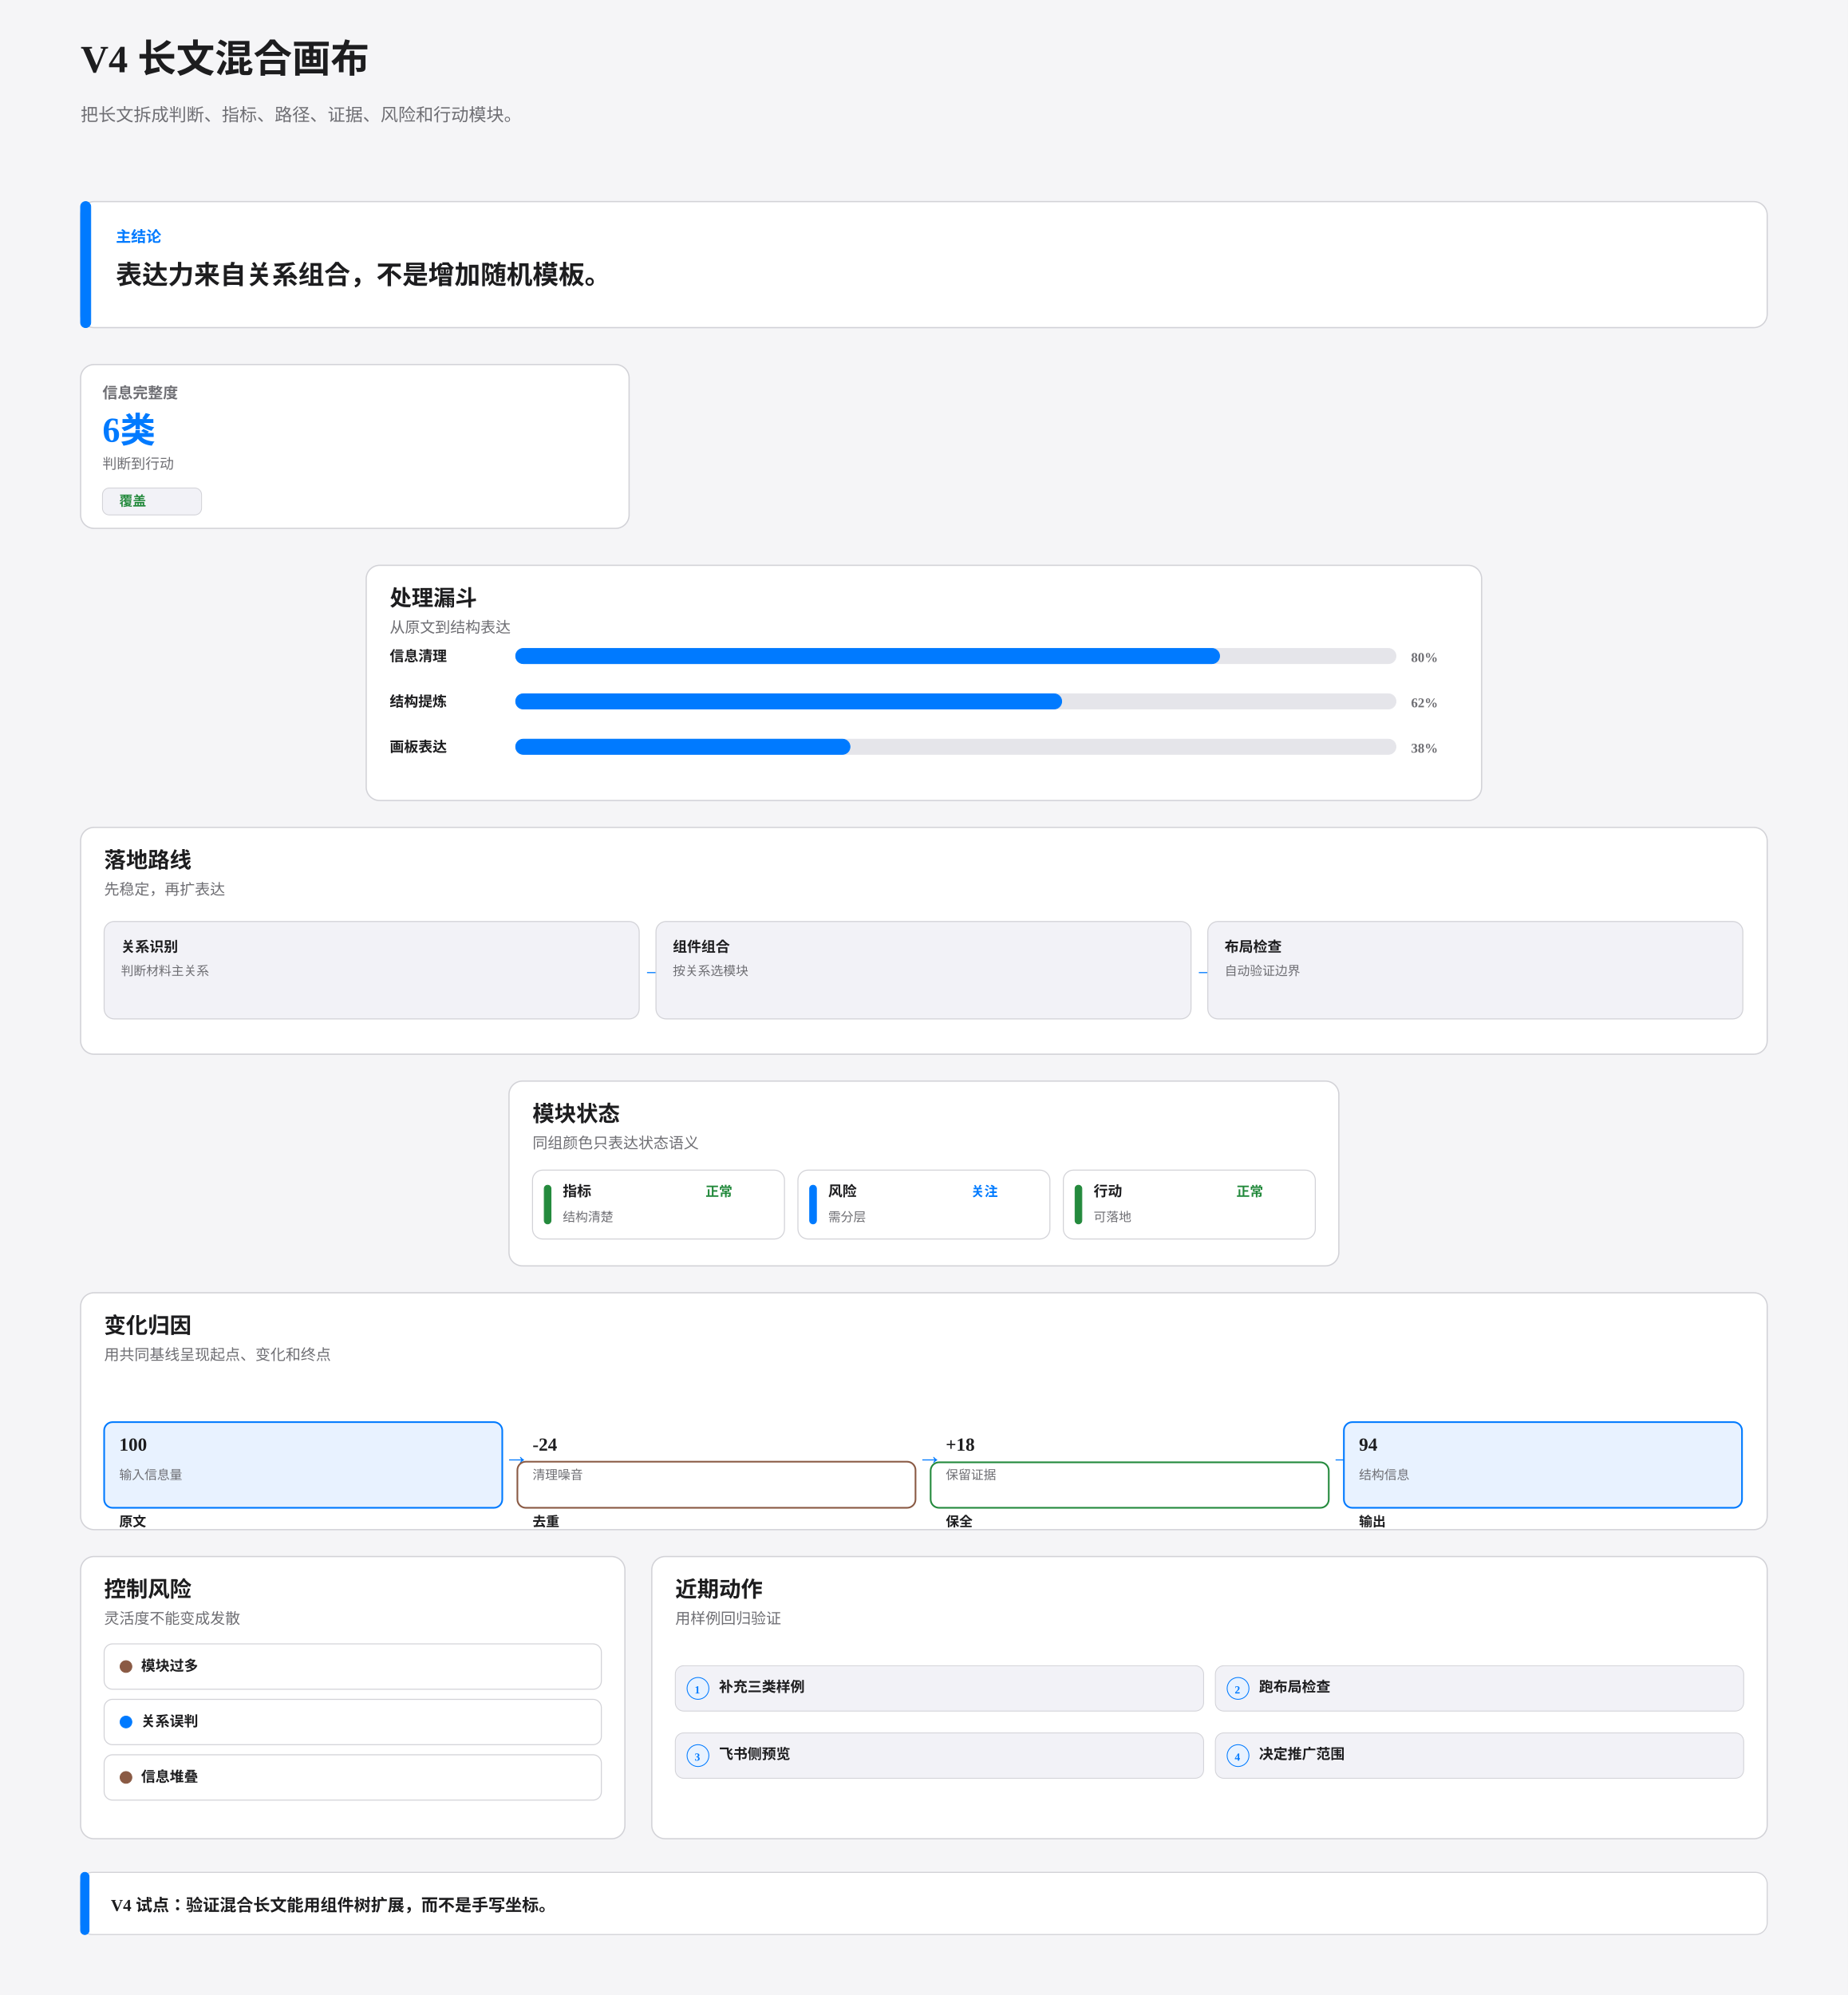
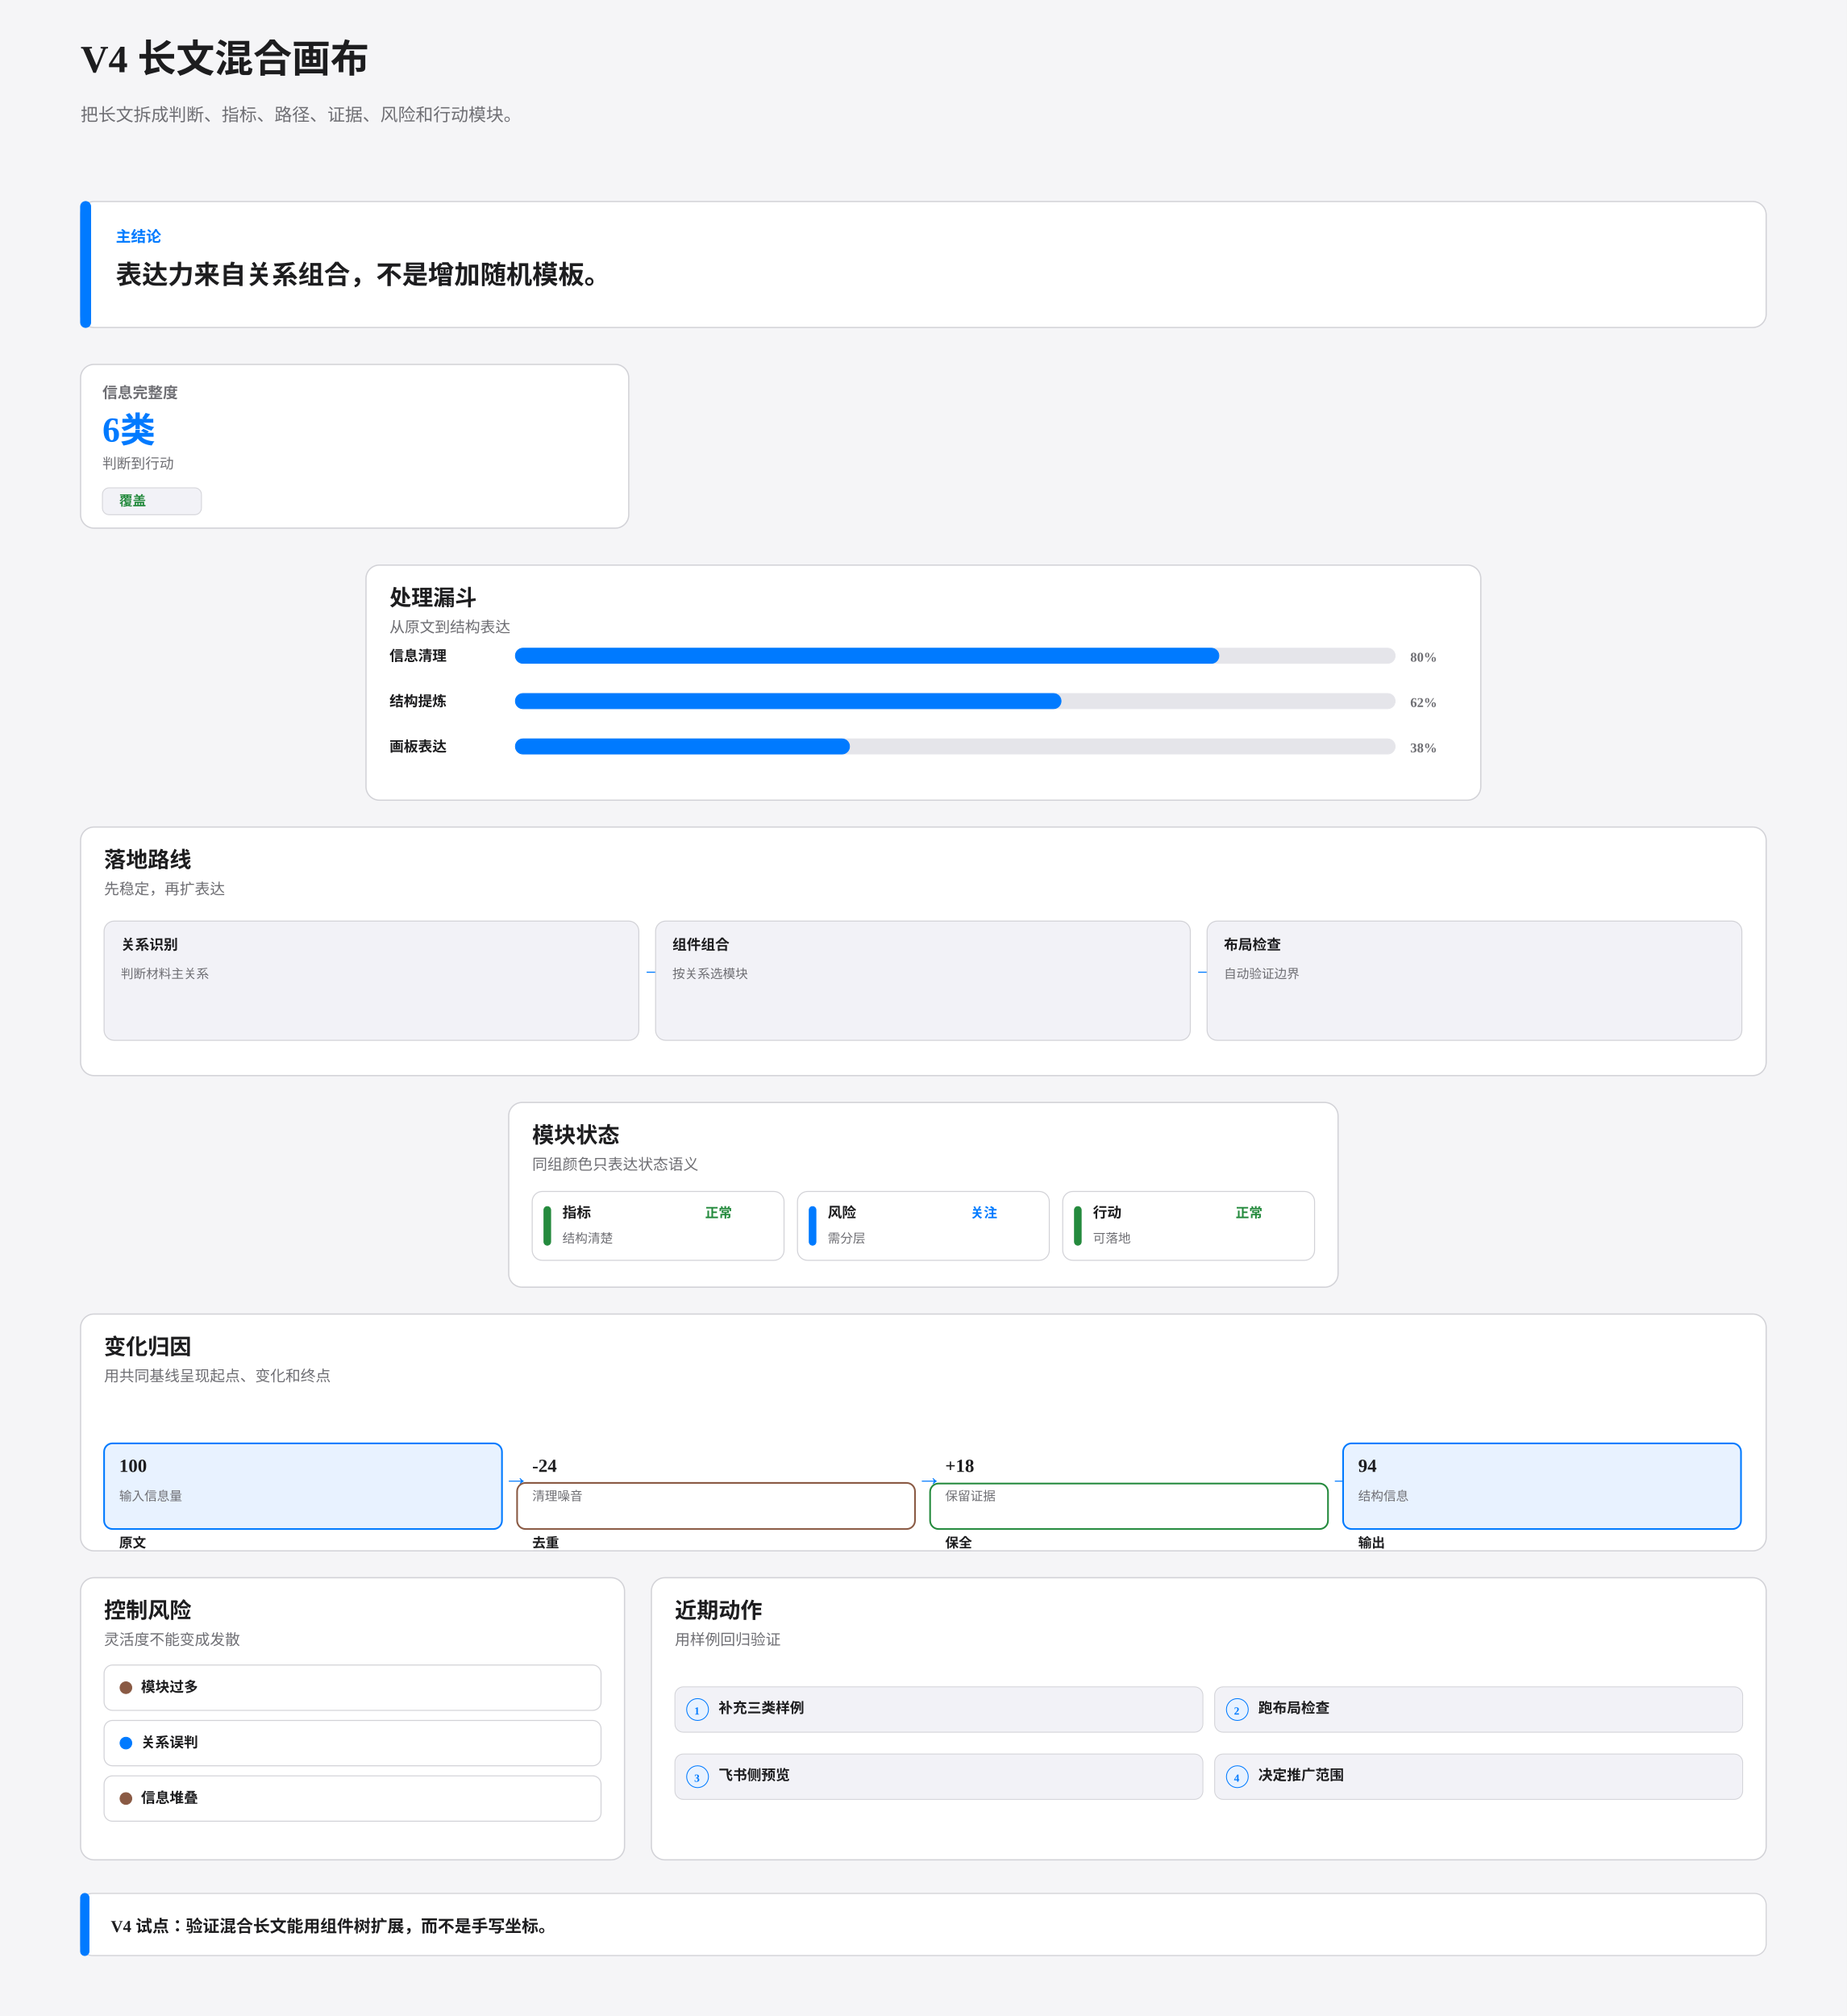
- <svg xmlns="http://www.w3.org/2000/svg" width="2200" height="2375" viewBox="0 0 2200 2375" data-layout-engine="v4" data-expression-mode="modular-canvas">
-   <rect x="0" y="0" width="2200" height="2375" rx="0" fill="#F5F5F7" stroke="#F5F5F7" stroke-width="0" />
+ <svg xmlns="http://www.w3.org/2000/svg" width="2200" height="2401" viewBox="0 0 2200 2401" data-layout-engine="v4" data-expression-mode="modular-canvas">
+   <rect x="0" y="0" width="2200" height="2401" rx="0" fill="#F5F5F7" stroke="#F5F5F7" stroke-width="0" />
  <g>
    <g data-v43-block="title" data-block-type="title" data-x="96" data-y="40" data-width="2008" data-height="200" data-column="full">
      <text x="96" y="86" font-size="46" fill="#1D1D1F" font-weight="700">
        <tspan x="96" dy="0">V4 长文混合画布</tspan>
      </text>
      <text x="96" y="144" font-size="21" fill="#6E6E73" font-weight="500">
        <tspan x="96" dy="0">把长文拆成判断、指标、路径、证据、风险和行动模块。</tspan>
      </text>
    </g>
    <g data-v43-block="statement" data-block-type="statement" data-x="96" data-y="240" data-width="2008" data-height="150" data-column="full">
      <rect x="96" y="240" width="2008" height="150" rx="16" fill="#FFFFFF" stroke="#D2D2D7" stroke-width="1.5" />
      <rect x="96" y="240" width="12" height="150" rx="6" fill="#007AFF" stroke="#007AFF" stroke-width="1" />
      <text x="138" y="288" font-size="18" fill="#007AFF" font-weight="700">
        <tspan x="138" dy="0">主结论</tspan>
      </text>
      <text x="138" y="338" font-size="31" fill="#1D1D1F" font-weight="700">
        <tspan x="138" dy="0">表达力来自关系组合，不是增加随机模板。</tspan>
      </text>
    </g>
    <g data-v43-block="metrics" data-block-type="metric-group" data-x="96" data-y="434" data-width="2008" data-height="195" data-column="full">
      <rect x="96" y="434" width="653" height="195" rx="16" fill="#FFFFFF" stroke="#D2D2D7" stroke-width="1.5" data-tone-group="parallel-metrics" data-metric-card="true" data-metric-row="0" />
      <text x="122" y="474" font-size="18" fill="#6E6E73" font-weight="700">
        <tspan x="122" dy="0">信息完整度</tspan>
      </text>
      <text x="122" y="526" font-size="42" fill="#007AFF" font-weight="700">
        <tspan x="122" dy="0">6类</tspan>
      </text>
      <text x="122" y="558" font-size="17" fill="#6E6E73" font-weight="500">
        <tspan x="122" dy="0">判断到行动</tspan>
      </text>
      <rect x="122" y="581" width="118" height="32" rx="8" fill="#F2F2F7" stroke="#D2D2D7" stroke-width="1" />
      <text x="142" y="602" font-size="16" fill="#248A3D" font-weight="700">
        <tspan x="142" dy="0">覆盖</tspan>
      </text>
    </g>
    <g data-v43-block="progress-bar-1" data-block-type="progress-bar" data-x="436" data-y="673" data-width="1328" data-height="280" data-column="center" data-row="0" data-span="8" data-row-alignment="centered" data-offset-span="2" data-density="medium" data-preferred-width="988" data-text-units="33" data-item-count="3" data-item-layout="rows" data-layout-reason="compact-chart">
      <rect x="436" y="673" width="1328" height="280" rx="16" fill="#FFFFFF" stroke="#D2D2D7" stroke-width="1.5" data-v4-block-card="true" />
      <text x="464" y="721" font-size="26" fill="#1D1D1F" font-weight="700">
        <tspan x="464" dy="0">处理漏斗</tspan>
      </text>
      <text x="464" y="753" font-size="18" fill="#6E6E73" font-weight="500">
        <tspan x="464" dy="0">从原文到结构表达</tspan>
      </text>
      <text x="464" y="787" font-size="17" fill="#1D1D1F" font-weight="700">
        <tspan x="464" dy="0">信息清理</tspan>
      </text>
      <rect x="614" y="772" width="1048" height="18" rx="9" fill="#E5E5EA" stroke="#E5E5EA" stroke-width="1" />
      <rect x="614" y="772" width="838" height="18" rx="9" fill="#007AFF" stroke="#007AFF" stroke-width="1" />
      <text x="1680" y="788" font-size="16" fill="#6E6E73" font-weight="700">
        <tspan x="1680" dy="0">80%</tspan>
      </text>
      <text x="464" y="841" font-size="17" fill="#1D1D1F" font-weight="700">
        <tspan x="464" dy="0">结构提炼</tspan>
      </text>
      <rect x="614" y="826" width="1048" height="18" rx="9" fill="#E5E5EA" stroke="#E5E5EA" stroke-width="1" />
      <rect x="614" y="826" width="650" height="18" rx="9" fill="#007AFF" stroke="#007AFF" stroke-width="1" />
      <text x="1680" y="842" font-size="16" fill="#6E6E73" font-weight="700">
        <tspan x="1680" dy="0">62%</tspan>
      </text>
      <text x="464" y="895" font-size="17" fill="#1D1D1F" font-weight="700">
        <tspan x="464" dy="0">画板表达</tspan>
      </text>
      <rect x="614" y="880" width="1048" height="18" rx="9" fill="#E5E5EA" stroke="#E5E5EA" stroke-width="1" />
      <rect x="614" y="880" width="398" height="18" rx="9" fill="#007AFF" stroke="#007AFF" stroke-width="1" />
      <text x="1680" y="896" font-size="16" fill="#6E6E73" font-weight="700">
        <tspan x="1680" dy="0">38%</tspan>
      </text>
    </g>
-     <g data-v43-block="mini-roadmap-2" data-block-type="mini-roadmap" data-x="96" data-y="985" data-width="2008" data-height="270" data-column="full" data-row="1" data-span="12" data-row-alignment="filled" data-offset-span="0" data-density="medium" data-preferred-width="2008" data-text-units="43" data-item-count="3" data-item-layout="rows" data-layout-reason="directional-reading">
-       <rect x="96" y="985" width="2008" height="270" rx="16" fill="#FFFFFF" stroke="#D2D2D7" stroke-width="1.5" data-v4-block-card="true" />
+     <g data-v43-block="mini-roadmap-2" data-block-type="mini-roadmap" data-x="96" data-y="985" data-width="2008" data-height="296" data-column="full" data-row="1" data-span="12" data-row-alignment="filled" data-offset-span="0" data-density="medium" data-preferred-width="2008" data-text-units="43" data-item-count="3" data-item-layout="rows" data-layout-reason="directional-reading">
+       <rect x="96" y="985" width="2008" height="296" rx="16" fill="#FFFFFF" stroke="#D2D2D7" stroke-width="1.5" data-v4-block-card="true" />
      <text x="124" y="1033" font-size="26" fill="#1D1D1F" font-weight="700">
        <tspan x="124" dy="0">落地路线</tspan>
      </text>
      <text x="124" y="1065" font-size="18" fill="#6E6E73" font-weight="500">
        <tspan x="124" dy="0">先稳定，再扩表达</tspan>
      </text>
-       <rect x="124" y="1097" width="637" height="116" rx="12" fill="#F2F2F7" stroke="#D2D2D7" stroke-width="1.2" />
-       <text x="144" y="1133" font-size="17" fill="#1D1D1F" font-weight="700">
+       <rect x="124" y="1097" width="637" height="142" rx="12" fill="#F2F2F7" stroke="#D2D2D7" stroke-width="1.2" />
+       <text x="144" y="1131" font-size="17" fill="#1D1D1F" font-weight="700">
        <tspan x="144" dy="0">关系识别</tspan>
      </text>
-       <text x="144" y="1161" font-size="15" fill="#6E6E73" font-weight="500">
+       <text x="144" y="1165" font-size="15" fill="#6E6E73" font-weight="500">
        <tspan x="144" dy="0">判断材料主关系</tspan>
      </text>
      <text x="764" y="1163" font-size="31" fill="#007AFF" font-weight="700">
        <tspan x="764" dy="0">→</tspan>
      </text>
-       <rect x="781" y="1097" width="637" height="116" rx="12" fill="#F2F2F7" stroke="#D2D2D7" stroke-width="1.2" />
-       <text x="801" y="1133" font-size="17" fill="#1D1D1F" font-weight="700">
+       <rect x="781" y="1097" width="637" height="142" rx="12" fill="#F2F2F7" stroke="#D2D2D7" stroke-width="1.2" />
+       <text x="801" y="1131" font-size="17" fill="#1D1D1F" font-weight="700">
        <tspan x="801" dy="0">组件组合</tspan>
      </text>
-       <text x="801" y="1161" font-size="15" fill="#6E6E73" font-weight="500">
+       <text x="801" y="1165" font-size="15" fill="#6E6E73" font-weight="500">
        <tspan x="801" dy="0">按关系选模块</tspan>
      </text>
      <text x="1421" y="1163" font-size="31" fill="#007AFF" font-weight="700">
        <tspan x="1421" dy="0">→</tspan>
      </text>
-       <rect x="1438" y="1097" width="637" height="116" rx="12" fill="#F2F2F7" stroke="#D2D2D7" stroke-width="1.2" />
-       <text x="1458" y="1133" font-size="17" fill="#1D1D1F" font-weight="700">
+       <rect x="1438" y="1097" width="637" height="142" rx="12" fill="#F2F2F7" stroke="#D2D2D7" stroke-width="1.2" />
+       <text x="1458" y="1131" font-size="17" fill="#1D1D1F" font-weight="700">
        <tspan x="1458" dy="0">布局检查</tspan>
      </text>
-       <text x="1458" y="1161" font-size="15" fill="#6E6E73" font-weight="500">
+       <text x="1458" y="1165" font-size="15" fill="#6E6E73" font-weight="500">
        <tspan x="1458" dy="0">自动验证边界</tspan>
      </text>
    </g>
-     <g data-v43-block="status-board-3" data-block-type="status-board" data-x="606" data-y="1287" data-width="988" data-height="220" data-column="center" data-component-variant="status-grid" data-row="2" data-span="6" data-row-alignment="centered" data-offset-span="3" data-density="sparse" data-preferred-width="648" data-text-units="37" data-item-count="3" data-item-layout="rows" data-layout-reason="compact-status-items">
-       <rect x="606" y="1287" width="988" height="220" rx="16" fill="#FFFFFF" stroke="#D2D2D7" stroke-width="1.5" data-v4-block-card="true" />
-       <text x="634" y="1335" font-size="26" fill="#1D1D1F" font-weight="700">
+     <g data-v43-block="status-board-3" data-block-type="status-board" data-x="606" data-y="1313" data-width="988" data-height="220" data-column="center" data-component-variant="status-grid" data-row="2" data-span="6" data-row-alignment="centered" data-offset-span="3" data-density="sparse" data-preferred-width="648" data-text-units="37" data-item-count="3" data-item-layout="rows" data-layout-reason="compact-status-items">
+       <rect x="606" y="1313" width="988" height="220" rx="16" fill="#FFFFFF" stroke="#D2D2D7" stroke-width="1.5" data-v4-block-card="true" />
+       <text x="634" y="1361" font-size="26" fill="#1D1D1F" font-weight="700">
        <tspan x="634" dy="0">模块状态</tspan>
      </text>
-       <text x="634" y="1367" font-size="18" fill="#6E6E73" font-weight="500">
+       <text x="634" y="1393" font-size="18" fill="#6E6E73" font-weight="500">
        <tspan x="634" dy="0">同组颜色只表达状态语义</tspan>
      </text>
-       <rect x="634" y="1393" width="300" height="82" rx="12" fill="#FFFFFF" stroke="#D2D2D7" stroke-width="1.2" />
-       <rect x="648" y="1411" width="8" height="46" rx="4" fill="#248A3D" stroke="#248A3D" stroke-width="1" />
-       <text x="670" y="1424" font-size="17" fill="#1D1D1F" font-weight="700">
+       <rect x="634" y="1419" width="300" height="82" rx="12" fill="#FFFFFF" stroke="#D2D2D7" stroke-width="1.2" />
+       <rect x="648" y="1437" width="8" height="46" rx="4" fill="#248A3D" stroke="#248A3D" stroke-width="1" />
+       <text x="670" y="1450" font-size="17" fill="#1D1D1F" font-weight="700">
        <tspan x="670" dy="0">指标</tspan>
      </text>
-       <text x="840" y="1424" font-size="16" fill="#248A3D" font-weight="700">
+       <text x="840" y="1450" font-size="16" fill="#248A3D" font-weight="700">
        <tspan x="840" dy="0">正常</tspan>
      </text>
-       <text x="670" y="1454" font-size="15" fill="#6E6E73" font-weight="500">
+       <text x="670" y="1480" font-size="15" fill="#6E6E73" font-weight="500">
        <tspan x="670" dy="0">结构清楚</tspan>
      </text>
-       <rect x="950" y="1393" width="300" height="82" rx="12" fill="#FFFFFF" stroke="#D2D2D7" stroke-width="1.2" />
-       <rect x="964" y="1411" width="8" height="46" rx="4" fill="#007AFF" stroke="#007AFF" stroke-width="1" />
-       <text x="986" y="1424" font-size="17" fill="#1D1D1F" font-weight="700">
+       <rect x="950" y="1419" width="300" height="82" rx="12" fill="#FFFFFF" stroke="#D2D2D7" stroke-width="1.2" />
+       <rect x="964" y="1437" width="8" height="46" rx="4" fill="#007AFF" stroke="#007AFF" stroke-width="1" />
+       <text x="986" y="1450" font-size="17" fill="#1D1D1F" font-weight="700">
        <tspan x="986" dy="0">风险</tspan>
      </text>
-       <text x="1156" y="1424" font-size="16" fill="#007AFF" font-weight="700">
+       <text x="1156" y="1450" font-size="16" fill="#007AFF" font-weight="700">
        <tspan x="1156" dy="0">关注</tspan>
      </text>
-       <text x="986" y="1454" font-size="15" fill="#6E6E73" font-weight="500">
+       <text x="986" y="1480" font-size="15" fill="#6E6E73" font-weight="500">
        <tspan x="986" dy="0">需分层</tspan>
      </text>
-       <rect x="1266" y="1393" width="300" height="82" rx="12" fill="#FFFFFF" stroke="#D2D2D7" stroke-width="1.2" />
-       <rect x="1280" y="1411" width="8" height="46" rx="4" fill="#248A3D" stroke="#248A3D" stroke-width="1" />
-       <text x="1302" y="1424" font-size="17" fill="#1D1D1F" font-weight="700">
+       <rect x="1266" y="1419" width="300" height="82" rx="12" fill="#FFFFFF" stroke="#D2D2D7" stroke-width="1.2" />
+       <rect x="1280" y="1437" width="8" height="46" rx="4" fill="#248A3D" stroke="#248A3D" stroke-width="1" />
+       <text x="1302" y="1450" font-size="17" fill="#1D1D1F" font-weight="700">
        <tspan x="1302" dy="0">行动</tspan>
      </text>
-       <text x="1472" y="1424" font-size="16" fill="#248A3D" font-weight="700">
+       <text x="1472" y="1450" font-size="16" fill="#248A3D" font-weight="700">
        <tspan x="1472" dy="0">正常</tspan>
      </text>
-       <text x="1302" y="1454" font-size="15" fill="#6E6E73" font-weight="500">
+       <text x="1302" y="1480" font-size="15" fill="#6E6E73" font-weight="500">
        <tspan x="1302" dy="0">可落地</tspan>
      </text>
    </g>
-     <g data-v43-block="variance-bridge-v2-4" data-block-type="variance-bridge-v2" data-x="96" data-y="1539" data-width="2008" data-height="282" data-column="full" data-row="3" data-span="12" data-row-alignment="filled" data-offset-span="0" data-density="medium" data-preferred-width="2008" data-text-units="55" data-item-count="4" data-item-layout="rows" data-layout-reason="directional-reading">
-       <rect x="96" y="1539" width="2008" height="282" rx="16" fill="#FFFFFF" stroke="#D2D2D7" stroke-width="1.5" data-v4-block-card="true" />
-       <text x="124" y="1587" font-size="26" fill="#1D1D1F" font-weight="700">
+     <g data-v43-block="variance-bridge-v2-4" data-block-type="variance-bridge-v2" data-x="96" data-y="1565" data-width="2008" data-height="282" data-column="full" data-row="3" data-span="12" data-row-alignment="filled" data-offset-span="0" data-density="medium" data-preferred-width="2008" data-text-units="55" data-item-count="4" data-item-layout="rows" data-layout-reason="directional-reading">
+       <rect x="96" y="1565" width="2008" height="282" rx="16" fill="#FFFFFF" stroke="#D2D2D7" stroke-width="1.5" data-v4-block-card="true" />
+       <text x="124" y="1613" font-size="26" fill="#1D1D1F" font-weight="700">
        <tspan x="124" dy="0">变化归因</tspan>
      </text>
-       <text x="124" y="1619" font-size="18" fill="#6E6E73" font-weight="500">
+       <text x="124" y="1645" font-size="18" fill="#6E6E73" font-weight="500">
        <tspan x="124" dy="0">用共同基线呈现起点、变化和终点</tspan>
      </text>
-       <rect x="124" y="1693" width="474" height="102" rx="10" fill="#E8F2FF" stroke="#007AFF" stroke-width="2" />
-       <text x="142" y="1727" font-size="22" fill="#1D1D1F" font-weight="700">
+       <rect x="124" y="1719" width="474" height="102" rx="10" fill="#E8F2FF" stroke="#007AFF" stroke-width="2" />
+       <text x="142" y="1753" font-size="22" fill="#1D1D1F" font-weight="700">
        <tspan x="142" dy="0">100</tspan>
      </text>
-       <text x="142" y="1761" font-size="15" fill="#6E6E73" font-weight="500">
+       <text x="142" y="1787" font-size="15" fill="#6E6E73" font-weight="500">
        <tspan x="142" dy="0">输入信息量</tspan>
      </text>
-       <text x="142" y="1817" font-size="16" fill="#1D1D1F" font-weight="700">
+       <text x="142" y="1843" font-size="16" fill="#1D1D1F" font-weight="700">
        <tspan x="142" dy="0">原文</tspan>
      </text>
-       <text x="600" y="1743" font-size="30" fill="#007AFF" font-weight="700">
+       <text x="600" y="1769" font-size="30" fill="#007AFF" font-weight="700">
        <tspan x="600" dy="0">→</tspan>
      </text>
-       <rect x="616" y="1740.12" width="474" height="54.88" rx="10" fill="#FFFFFF" stroke="#8A5A44" stroke-width="2" />
-       <text x="634" y="1727" font-size="22" fill="#1D1D1F" font-weight="700">
+       <rect x="616" y="1766.12" width="474" height="54.88" rx="10" fill="#FFFFFF" stroke="#8A5A44" stroke-width="2" />
+       <text x="634" y="1753" font-size="22" fill="#1D1D1F" font-weight="700">
        <tspan x="634" dy="0">-24</tspan>
      </text>
-       <text x="634" y="1761" font-size="15" fill="#6E6E73" font-weight="500">
+       <text x="634" y="1787" font-size="15" fill="#6E6E73" font-weight="500">
        <tspan x="634" dy="0">清理噪音</tspan>
      </text>
-       <text x="634" y="1817" font-size="16" fill="#1D1D1F" font-weight="700">
+       <text x="634" y="1843" font-size="16" fill="#1D1D1F" font-weight="700">
        <tspan x="634" dy="0">去重</tspan>
      </text>
-       <text x="1092" y="1743" font-size="30" fill="#007AFF" font-weight="700">
+       <text x="1092" y="1769" font-size="30" fill="#007AFF" font-weight="700">
        <tspan x="1092" dy="0">→</tspan>
      </text>
-       <rect x="1108" y="1740.84" width="474" height="54.16" rx="10" fill="#FFFFFF" stroke="#248A3D" stroke-width="2" />
-       <text x="1126" y="1727" font-size="22" fill="#1D1D1F" font-weight="700">
+       <rect x="1108" y="1766.84" width="474" height="54.16" rx="10" fill="#FFFFFF" stroke="#248A3D" stroke-width="2" />
+       <text x="1126" y="1753" font-size="22" fill="#1D1D1F" font-weight="700">
        <tspan x="1126" dy="0">+18</tspan>
      </text>
-       <text x="1126" y="1761" font-size="15" fill="#6E6E73" font-weight="500">
+       <text x="1126" y="1787" font-size="15" fill="#6E6E73" font-weight="500">
        <tspan x="1126" dy="0">保留证据</tspan>
      </text>
-       <text x="1126" y="1817" font-size="16" fill="#1D1D1F" font-weight="700">
+       <text x="1126" y="1843" font-size="16" fill="#1D1D1F" font-weight="700">
        <tspan x="1126" dy="0">保全</tspan>
      </text>
-       <text x="1584" y="1743" font-size="30" fill="#007AFF" font-weight="700">
+       <text x="1584" y="1769" font-size="30" fill="#007AFF" font-weight="700">
        <tspan x="1584" dy="0">→</tspan>
      </text>
-       <rect x="1600" y="1693" width="474" height="102" rx="10" fill="#E8F2FF" stroke="#007AFF" stroke-width="2" />
-       <text x="1618" y="1727" font-size="22" fill="#1D1D1F" font-weight="700">
+       <rect x="1600" y="1719" width="474" height="102" rx="10" fill="#E8F2FF" stroke="#007AFF" stroke-width="2" />
+       <text x="1618" y="1753" font-size="22" fill="#1D1D1F" font-weight="700">
        <tspan x="1618" dy="0">94</tspan>
      </text>
-       <text x="1618" y="1761" font-size="15" fill="#6E6E73" font-weight="500">
+       <text x="1618" y="1787" font-size="15" fill="#6E6E73" font-weight="500">
        <tspan x="1618" dy="0">结构信息</tspan>
      </text>
-       <text x="1618" y="1817" font-size="16" fill="#1D1D1F" font-weight="700">
+       <text x="1618" y="1843" font-size="16" fill="#1D1D1F" font-weight="700">
        <tspan x="1618" dy="0">输出</tspan>
      </text>
    </g>
-     <g data-v43-block="risk-list-5" data-block-type="risk-list" data-x="96" data-y="1853" data-width="648" data-height="336" data-column="left" data-component-variant="risk-cluster" data-row="4" data-span="4" data-row-alignment="filled" data-offset-span="0" data-density="sparse" data-preferred-width="648" data-text-units="25" data-item-count="3" data-item-layout="rows" data-layout-reason="few-short-parallel-items">
-       <rect x="96" y="1853" width="648" height="336" rx="16" fill="#FFFFFF" stroke="#D2D2D7" stroke-width="1.5" data-v4-block-card="true" />
-       <text x="124" y="1901" font-size="26" fill="#1D1D1F" font-weight="700">
+     <g data-v43-block="risk-list-5" data-block-type="risk-list" data-x="96" data-y="1879" data-width="648" data-height="336" data-column="left" data-component-variant="risk-cluster" data-row="4" data-span="4" data-row-alignment="filled" data-offset-span="0" data-density="sparse" data-preferred-width="648" data-text-units="25" data-item-count="3" data-item-layout="rows" data-layout-reason="few-short-parallel-items">
+       <rect x="96" y="1879" width="648" height="336" rx="16" fill="#FFFFFF" stroke="#D2D2D7" stroke-width="1.5" data-v4-block-card="true" />
+       <text x="124" y="1927" font-size="26" fill="#1D1D1F" font-weight="700">
        <tspan x="124" dy="0">控制风险</tspan>
      </text>
-       <text x="124" y="1933" font-size="18" fill="#6E6E73" font-weight="500">
+       <text x="124" y="1959" font-size="18" fill="#6E6E73" font-weight="500">
        <tspan x="124" dy="0">灵活度不能变成发散</tspan>
      </text>
-       <rect x="124" y="1957" width="592" height="54" rx="10" fill="#FFFFFF" stroke="#D2D2D7" stroke-width="1.2" data-v4-risk-item="0" />
-       <circle cx="150" cy="1984" r="7" fill="#8A5A44" stroke="#8A5A44" stroke-width="1" />
-       <text x="168" y="1989" font-size="17" fill="#1D1D1F" font-weight="700">
+       <rect x="124" y="1983" width="592" height="54" rx="10" fill="#FFFFFF" stroke="#D2D2D7" stroke-width="1.2" data-v4-risk-item="0" />
+       <circle cx="150" cy="2010" r="7" fill="#8A5A44" stroke="#8A5A44" stroke-width="1" />
+       <text x="168" y="2015" font-size="17" fill="#1D1D1F" font-weight="700">
        <tspan x="168" dy="0">模块过多</tspan>
      </text>
-       <rect x="124" y="2023" width="592" height="54" rx="10" fill="#FFFFFF" stroke="#D2D2D7" stroke-width="1.2" data-v4-risk-item="1" />
-       <circle cx="150" cy="2050" r="7" fill="#007AFF" stroke="#007AFF" stroke-width="1" />
-       <text x="168" y="2055" font-size="17" fill="#1D1D1F" font-weight="700">
+       <rect x="124" y="2049" width="592" height="54" rx="10" fill="#FFFFFF" stroke="#D2D2D7" stroke-width="1.2" data-v4-risk-item="1" />
+       <circle cx="150" cy="2076" r="7" fill="#007AFF" stroke="#007AFF" stroke-width="1" />
+       <text x="168" y="2081" font-size="17" fill="#1D1D1F" font-weight="700">
        <tspan x="168" dy="0">关系误判</tspan>
      </text>
-       <rect x="124" y="2089" width="592" height="54" rx="10" fill="#FFFFFF" stroke="#D2D2D7" stroke-width="1.2" data-v4-risk-item="2" />
-       <circle cx="150" cy="2116" r="7" fill="#8A5A44" stroke="#8A5A44" stroke-width="1" />
-       <text x="168" y="2121" font-size="17" fill="#1D1D1F" font-weight="700">
+       <rect x="124" y="2115" width="592" height="54" rx="10" fill="#FFFFFF" stroke="#D2D2D7" stroke-width="1.2" data-v4-risk-item="2" />
+       <circle cx="150" cy="2142" r="7" fill="#8A5A44" stroke="#8A5A44" stroke-width="1" />
+       <text x="168" y="2147" font-size="17" fill="#1D1D1F" font-weight="700">
        <tspan x="168" dy="0">信息堆叠</tspan>
      </text>
    </g>
-     <g data-v43-block="action-list-6" data-block-type="action-list" data-x="776" data-y="1853" data-width="1328" data-height="336" data-column="right" data-component-variant="action-checklist" data-row="4" data-span="8" data-row-alignment="filled" data-offset-span="0" data-density="sparse" data-preferred-width="988" data-text-units="33" data-item-count="4" data-item-layout="grid-2" data-layout-reason="short-parallel-items">
-       <rect x="776" y="1853" width="1328" height="336" rx="16" fill="#FFFFFF" stroke="#D2D2D7" stroke-width="1.5" data-v4-block-card="true" />
-       <text x="804" y="1901" font-size="26" fill="#1D1D1F" font-weight="700">
+     <g data-v43-block="action-list-6" data-block-type="action-list" data-x="776" data-y="1879" data-width="1328" data-height="336" data-column="right" data-component-variant="action-checklist" data-row="4" data-span="8" data-row-alignment="filled" data-offset-span="0" data-density="sparse" data-preferred-width="988" data-text-units="33" data-item-count="4" data-item-layout="grid-2" data-layout-reason="short-parallel-items">
+       <rect x="776" y="1879" width="1328" height="336" rx="16" fill="#FFFFFF" stroke="#D2D2D7" stroke-width="1.5" data-v4-block-card="true" />
+       <text x="804" y="1927" font-size="26" fill="#1D1D1F" font-weight="700">
        <tspan x="804" dy="0">近期动作</tspan>
      </text>
-       <text x="804" y="1933" font-size="18" fill="#6E6E73" font-weight="500">
+       <text x="804" y="1959" font-size="18" fill="#6E6E73" font-weight="500">
        <tspan x="804" dy="0">用样例回归验证</tspan>
      </text>
-       <rect x="804" y="1983" width="629" height="54" rx="10" fill="#F2F2F7" stroke="#D2D2D7" stroke-width="1" data-v4-action-item="0" />
-       <circle cx="831" cy="2010" r="13" fill="#E8F2FF" stroke="#007AFF" stroke-width="1" />
-       <text x="827" y="2016" font-size="13" fill="#007AFF" font-weight="700">
+       <rect x="804" y="2009" width="629" height="54" rx="10" fill="#F2F2F7" stroke="#D2D2D7" stroke-width="1" data-v4-action-item="0" />
+       <circle cx="831" cy="2036" r="13" fill="#E8F2FF" stroke="#007AFF" stroke-width="1" />
+       <text x="827" y="2042" font-size="13" fill="#007AFF" font-weight="700">
        <tspan x="827" dy="0">1</tspan>
      </text>
-       <text x="856" y="2014" font-size="17" fill="#1D1D1F" font-weight="700">
+       <text x="856" y="2040" font-size="17" fill="#1D1D1F" font-weight="700">
        <tspan x="856" dy="0">补充三类样例</tspan>
      </text>
-       <rect x="1447" y="1983" width="629" height="54" rx="10" fill="#F2F2F7" stroke="#D2D2D7" stroke-width="1" data-v4-action-item="1" />
-       <circle cx="1474" cy="2010" r="13" fill="#E8F2FF" stroke="#007AFF" stroke-width="1" />
-       <text x="1470" y="2016" font-size="13" fill="#007AFF" font-weight="700">
+       <rect x="1447" y="2009" width="629" height="54" rx="10" fill="#F2F2F7" stroke="#D2D2D7" stroke-width="1" data-v4-action-item="1" />
+       <circle cx="1474" cy="2036" r="13" fill="#E8F2FF" stroke="#007AFF" stroke-width="1" />
+       <text x="1470" y="2042" font-size="13" fill="#007AFF" font-weight="700">
        <tspan x="1470" dy="0">2</tspan>
      </text>
-       <text x="1499" y="2014" font-size="17" fill="#1D1D1F" font-weight="700">
+       <text x="1499" y="2040" font-size="17" fill="#1D1D1F" font-weight="700">
        <tspan x="1499" dy="0">跑布局检查</tspan>
      </text>
-       <rect x="804" y="2063" width="629" height="54" rx="10" fill="#F2F2F7" stroke="#D2D2D7" stroke-width="1" data-v4-action-item="2" />
-       <circle cx="831" cy="2090" r="13" fill="#E8F2FF" stroke="#007AFF" stroke-width="1" />
-       <text x="827" y="2096" font-size="13" fill="#007AFF" font-weight="700">
+       <rect x="804" y="2089" width="629" height="54" rx="10" fill="#F2F2F7" stroke="#D2D2D7" stroke-width="1" data-v4-action-item="2" />
+       <circle cx="831" cy="2116" r="13" fill="#E8F2FF" stroke="#007AFF" stroke-width="1" />
+       <text x="827" y="2122" font-size="13" fill="#007AFF" font-weight="700">
        <tspan x="827" dy="0">3</tspan>
      </text>
-       <text x="856" y="2094" font-size="17" fill="#1D1D1F" font-weight="700">
+       <text x="856" y="2120" font-size="17" fill="#1D1D1F" font-weight="700">
        <tspan x="856" dy="0">飞书侧预览</tspan>
      </text>
-       <rect x="1447" y="2063" width="629" height="54" rx="10" fill="#F2F2F7" stroke="#D2D2D7" stroke-width="1" data-v4-action-item="3" />
-       <circle cx="1474" cy="2090" r="13" fill="#E8F2FF" stroke="#007AFF" stroke-width="1" />
-       <text x="1470" y="2096" font-size="13" fill="#007AFF" font-weight="700">
+       <rect x="1447" y="2089" width="629" height="54" rx="10" fill="#F2F2F7" stroke="#D2D2D7" stroke-width="1" data-v4-action-item="3" />
+       <circle cx="1474" cy="2116" r="13" fill="#E8F2FF" stroke="#007AFF" stroke-width="1" />
+       <text x="1470" y="2122" font-size="13" fill="#007AFF" font-weight="700">
        <tspan x="1470" dy="0">4</tspan>
      </text>
-       <text x="1499" y="2094" font-size="17" fill="#1D1D1F" font-weight="700">
+       <text x="1499" y="2120" font-size="17" fill="#1D1D1F" font-weight="700">
        <tspan x="1499" dy="0">决定推广范围</tspan>
      </text>
    </g>
-     <g data-v43-block="footer" data-block-type="footer" data-x="96" data-y="2229" data-width="2008" data-height="74" data-column="full">
-       <rect x="96" y="2229" width="2008" height="74" rx="14" fill="#FFFFFF" stroke="#D2D2D7" stroke-width="1.3" />
-       <rect x="96" y="2229" width="10" height="74" rx="5" fill="#007AFF" stroke="#007AFF" stroke-width="1" />
-       <text x="132" y="2275" font-size="20" fill="#1D1D1F" font-weight="700">
+     <g data-v43-block="footer" data-block-type="footer" data-x="96" data-y="2255" data-width="2008" data-height="74" data-column="full">
+       <rect x="96" y="2255" width="2008" height="74" rx="14" fill="#FFFFFF" stroke="#D2D2D7" stroke-width="1.3" />
+       <rect x="96" y="2255" width="10" height="74" rx="5" fill="#007AFF" stroke="#007AFF" stroke-width="1" />
+       <text x="132" y="2301" font-size="20" fill="#1D1D1F" font-weight="700">
        <tspan x="132" dy="0">V4 试点：验证混合长文能用组件树扩展，而不是手写坐标。</tspan>
      </text>
    </g>
  </g>
</svg>
